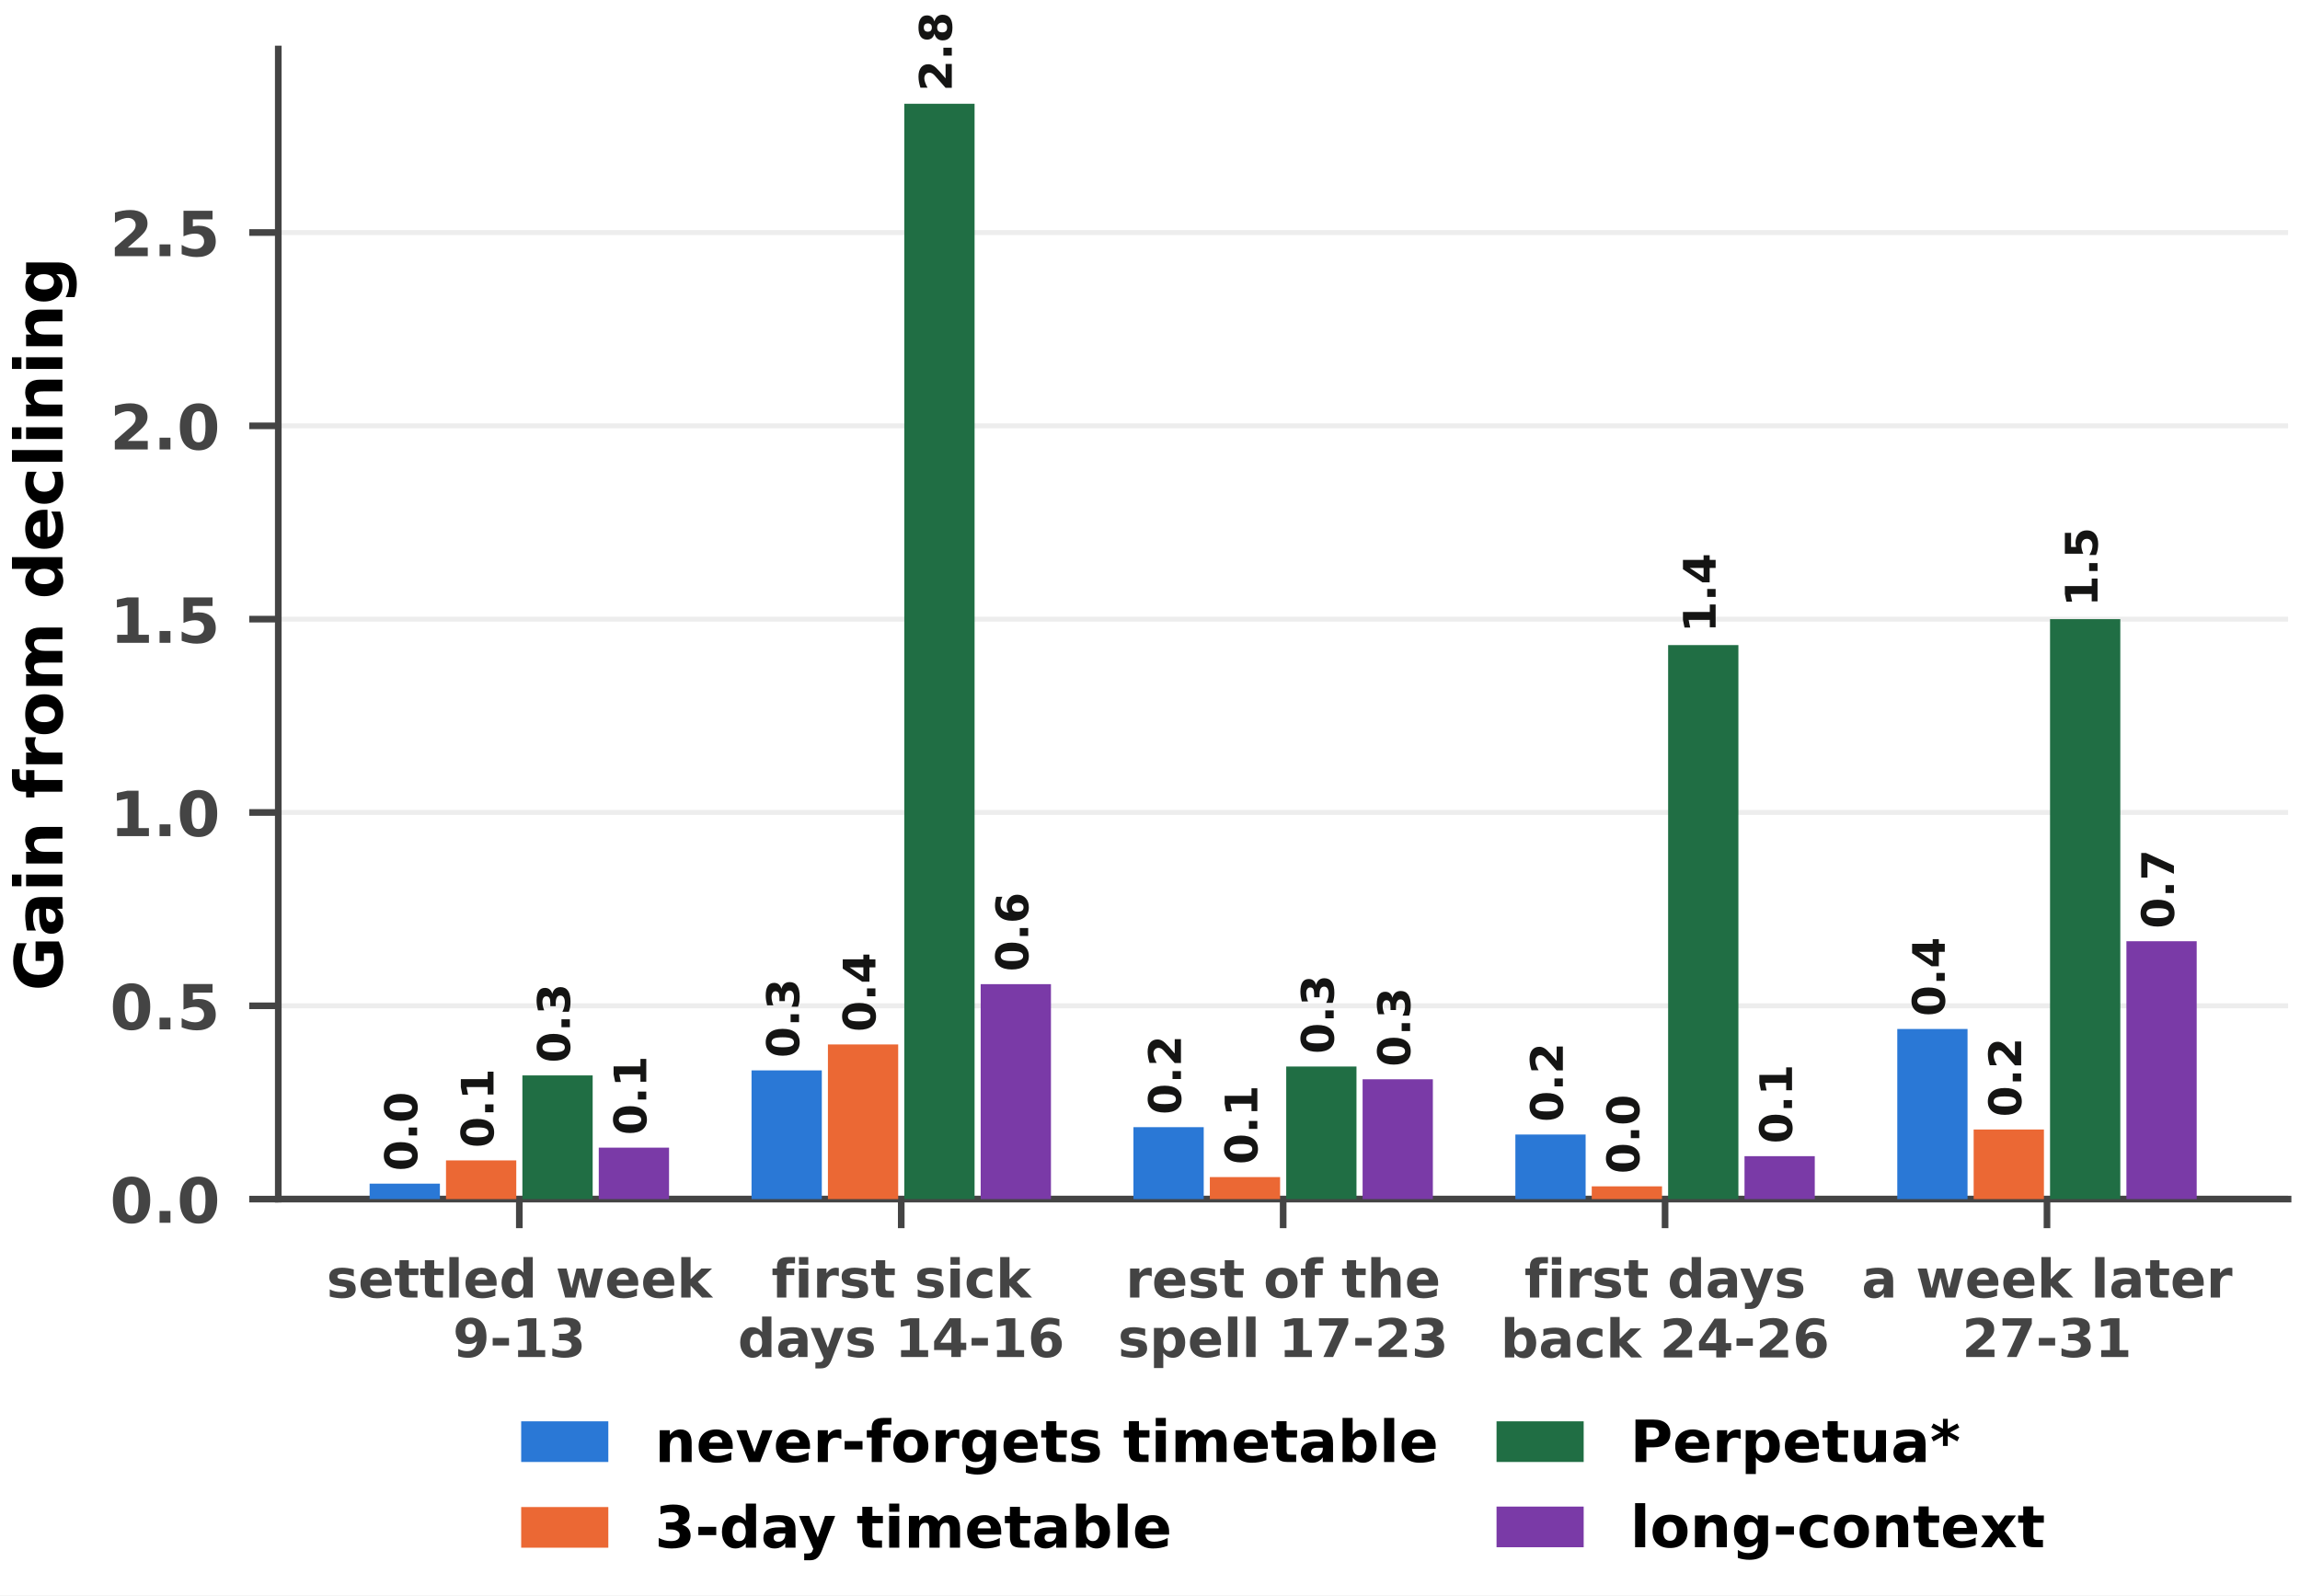
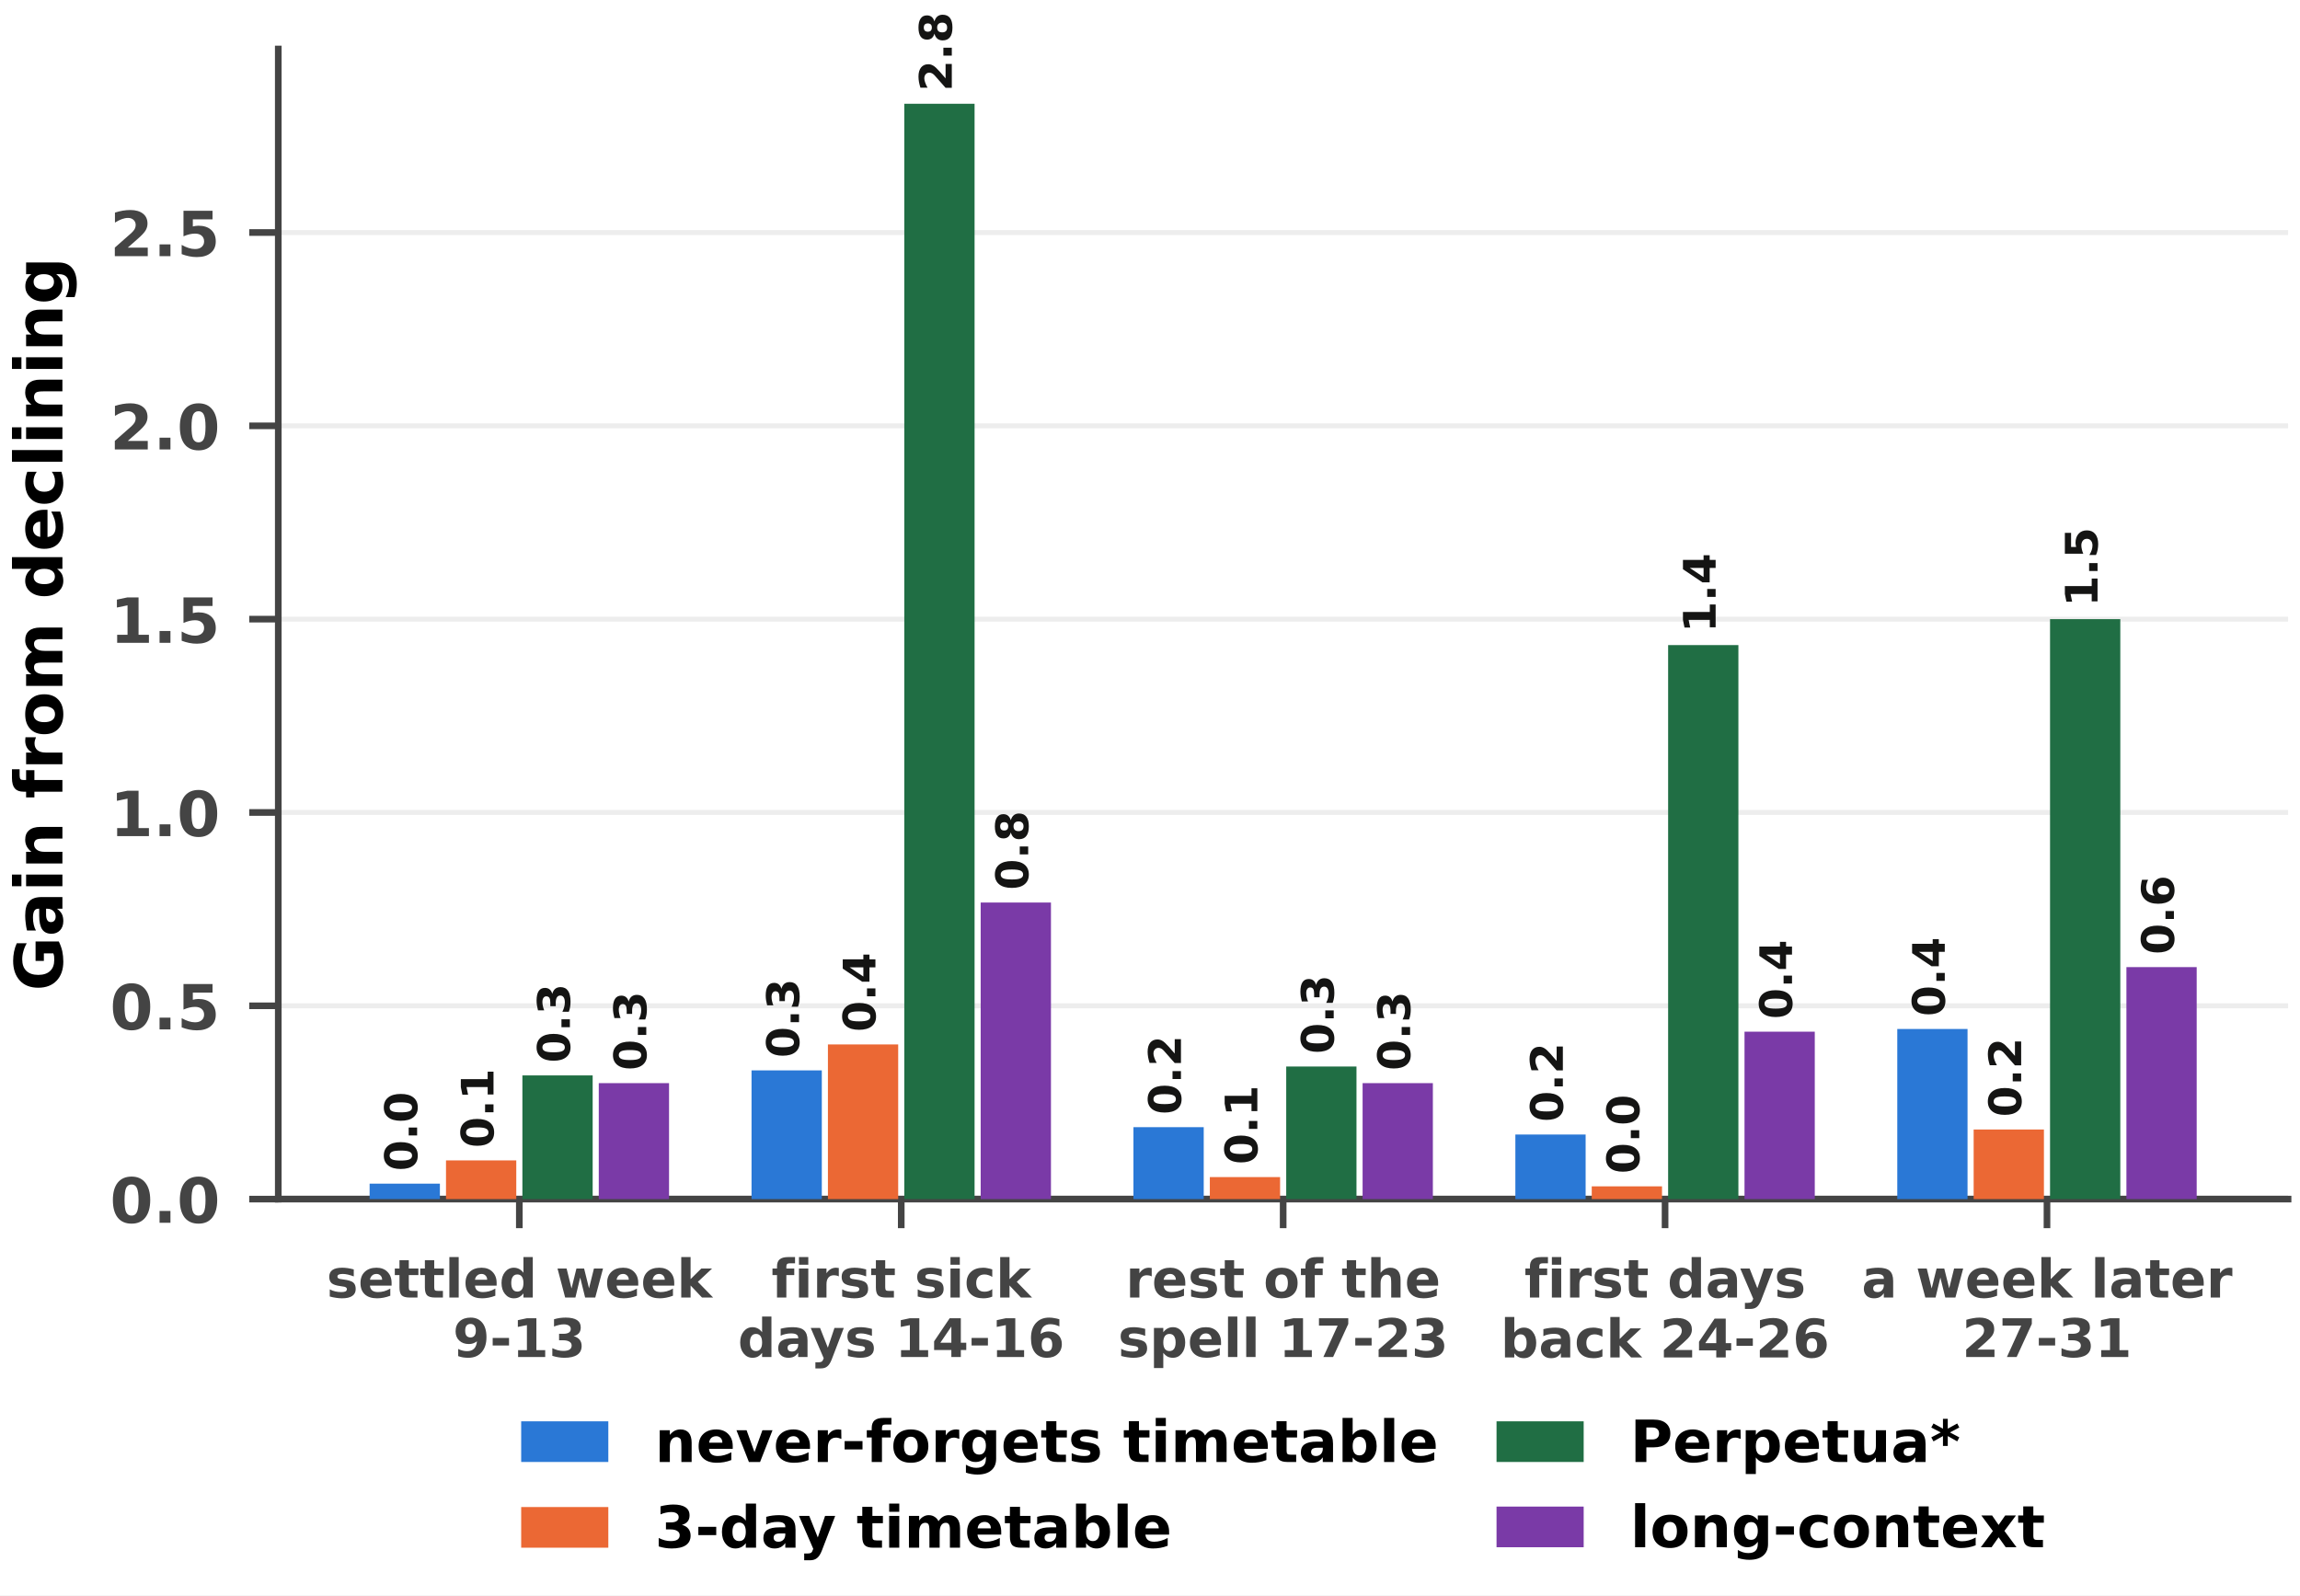
<svg xmlns="http://www.w3.org/2000/svg" xmlns:xlink="http://www.w3.org/1999/xlink" width="277.143pt" height="192.266pt" viewBox="0 0 277.143 192.266" version="1.1">
  <defs>
    <style type="text/css">*{stroke-linejoin: round; stroke-linecap: butt}</style>
  </defs>
  <g id="figure_1">
    <g id="patch_1">
      <path d="M 0 192.266  L 277.143 192.266  L 277.143 0  L 0 0  z " style="fill: #ffffff" />
    </g>
    <g id="axes_1">
      <g id="patch_2">
        <path d="M 33.531 144.506  L 275.703 144.506  L 275.703 5.906  L 33.531 5.906  z " style="fill: #ffffff" />
      </g>
      <g id="matplotlib.axis_1">
        <g id="xtick_1">
          <g id="line2d_1">
            <defs>
-               <path id="m7a05d4f6bb" d="M 0 0  L 0 3.5  " style="stroke: #444444; stroke-width: 0.8" />
+               <path id="m913ece2349" d="M 0 0  L 0 3.5  " style="stroke: #444444; stroke-width: 0.8" />
            </defs>
            <g>
-               <use xlink:href="#m7a05d4f6bb" x="62.578" y="144.506" style="fill: #444444; stroke: #444444; stroke-width: 0.8" />
+               <use xlink:href="#m913ece2349" x="62.578" y="144.506" style="fill: #444444; stroke: #444444; stroke-width: 0.8" />
            </g>
          </g>
          <g id="text_1">
            <text style="font-weight: 700; font-size: 6.4px; font-family: 'DejaVu Sans', 'Bitstream Vera Sans', 'Computer Modern Sans Serif', 'Lucida Grande', 'Verdana', 'Geneva', 'Lucid', 'Arial', 'Helvetica', 'Avant Garde', sans-serif; fill: #444444" transform="translate(39.34643 156.3686)">settled week</text>
            <text style="font-weight: 700; font-size: 6.4px; font-family: 'DejaVu Sans', 'Bitstream Vera Sans', 'Computer Modern Sans Serif', 'Lucida Grande', 'Verdana', 'Geneva', 'Lucid', 'Arial', 'Helvetica', 'Avant Garde', sans-serif; fill: #444444" transform="translate(54.57043 163.5352)">9-13</text>
          </g>
        </g>
        <g id="xtick_2">
          <g id="line2d_2">
            <g>
-               <use xlink:href="#m7a05d4f6bb" x="108.597" y="144.506" style="fill: #444444; stroke: #444444; stroke-width: 0.8" />
+               <use xlink:href="#m913ece2349" x="108.597" y="144.506" style="fill: #444444; stroke: #444444; stroke-width: 0.8" />
            </g>
          </g>
          <g id="text_2">
            <text style="font-weight: 700; font-size: 6.4px; font-family: 'DejaVu Sans', 'Bitstream Vera Sans', 'Computer Modern Sans Serif', 'Lucida Grande', 'Verdana', 'Geneva', 'Lucid', 'Arial', 'Helvetica', 'Avant Garde', sans-serif; fill: #444444" transform="translate(92.95574 156.3686)">first sick</text>
            <text style="font-weight: 700; font-size: 6.4px; font-family: 'DejaVu Sans', 'Bitstream Vera Sans', 'Computer Modern Sans Serif', 'Lucida Grande', 'Verdana', 'Geneva', 'Lucid', 'Arial', 'Helvetica', 'Avant Garde', sans-serif; fill: #444444" transform="translate(88.90874 163.5352)">days 14-16</text>
          </g>
        </g>
        <g id="xtick_3">
          <g id="line2d_3">
            <g>
-               <use xlink:href="#m7a05d4f6bb" x="154.617" y="144.506" style="fill: #444444; stroke: #444444; stroke-width: 0.8" />
+               <use xlink:href="#m913ece2349" x="154.617" y="144.506" style="fill: #444444; stroke: #444444; stroke-width: 0.8" />
            </g>
          </g>
          <g id="text_3">
            <text style="font-weight: 700; font-size: 6.4px; font-family: 'DejaVu Sans', 'Bitstream Vera Sans', 'Computer Modern Sans Serif', 'Lucida Grande', 'Verdana', 'Geneva', 'Lucid', 'Arial', 'Helvetica', 'Avant Garde', sans-serif; fill: #444444" transform="translate(135.6375 156.3686)">rest of the</text>
            <text style="font-weight: 700; font-size: 6.4px; font-family: 'DejaVu Sans', 'Bitstream Vera Sans', 'Computer Modern Sans Serif', 'Lucida Grande', 'Verdana', 'Geneva', 'Lucid', 'Arial', 'Helvetica', 'Avant Garde', sans-serif; fill: #444444" transform="translate(134.709 163.5352)">spell 17-23</text>
          </g>
        </g>
        <g id="xtick_4">
          <g id="line2d_4">
            <g>
-               <use xlink:href="#m7a05d4f6bb" x="200.636" y="144.506" style="fill: #444444; stroke: #444444; stroke-width: 0.8" />
+               <use xlink:href="#m913ece2349" x="200.636" y="144.506" style="fill: #444444; stroke: #444444; stroke-width: 0.8" />
            </g>
          </g>
          <g id="text_4">
            <text style="font-weight: 700; font-size: 6.4px; font-family: 'DejaVu Sans', 'Bitstream Vera Sans', 'Computer Modern Sans Serif', 'Lucida Grande', 'Verdana', 'Geneva', 'Lucid', 'Arial', 'Helvetica', 'Avant Garde', sans-serif; fill: #444444" transform="translate(183.6804 156.3686)">first days</text>
            <text style="font-weight: 700; font-size: 6.4px; font-family: 'DejaVu Sans', 'Bitstream Vera Sans', 'Computer Modern Sans Serif', 'Lucida Grande', 'Verdana', 'Geneva', 'Lucid', 'Arial', 'Helvetica', 'Avant Garde', sans-serif; fill: #444444" transform="translate(180.8129 163.5852)">back 24-26</text>
          </g>
        </g>
        <g id="xtick_5">
          <g id="line2d_5">
            <g>
-               <use xlink:href="#m7a05d4f6bb" x="246.655" y="144.506" style="fill: #444444; stroke: #444444; stroke-width: 0.8" />
+               <use xlink:href="#m913ece2349" x="246.655" y="144.506" style="fill: #444444; stroke: #444444; stroke-width: 0.8" />
            </g>
          </g>
          <g id="text_5">
            <text style="font-weight: 700; font-size: 6.4px; font-family: 'DejaVu Sans', 'Bitstream Vera Sans', 'Computer Modern Sans Serif', 'Lucida Grande', 'Verdana', 'Geneva', 'Lucid', 'Arial', 'Helvetica', 'Avant Garde', sans-serif; fill: #444444" transform="translate(224.3077 156.3686)">a week later</text>
            <text style="font-weight: 700; font-size: 6.4px; font-family: 'DejaVu Sans', 'Bitstream Vera Sans', 'Computer Modern Sans Serif', 'Lucida Grande', 'Verdana', 'Geneva', 'Lucid', 'Arial', 'Helvetica', 'Avant Garde', sans-serif; fill: #444444" transform="translate(236.4212 163.5352)">27-31</text>
          </g>
        </g>
      </g>
      <g id="matplotlib.axis_2">
        <g id="ytick_1">
          <g id="line2d_6">
-             <path d="M 33.531 144.506  L 275.703 144.506  " clip-path="url(#p3d6aab7f84)" style="fill: none; stroke: #dddddd; stroke-opacity: 0.5; stroke-width: 0.6; stroke-linecap: square" />
+             <path d="M 33.531 144.506  L 275.703 144.506  " clip-path="url(#p31fe84fa0a)" style="fill: none; stroke: #dddddd; stroke-opacity: 0.5; stroke-width: 0.6; stroke-linecap: square" />
          </g>
          <g id="line2d_7">
            <defs>
-               <path id="m0a2494571c" d="M 0 0  L -3.5 0  " style="stroke: #444444; stroke-width: 0.8" />
+               <path id="mdf02218958" d="M 0 0  L -3.5 0  " style="stroke: #444444; stroke-width: 0.8" />
            </defs>
            <g>
-               <use xlink:href="#m0a2494571c" x="33.531" y="144.506" style="fill: #444444; stroke: #444444; stroke-width: 0.8" />
+               <use xlink:href="#mdf02218958" x="33.531" y="144.506" style="fill: #444444; stroke: #444444; stroke-width: 0.8" />
            </g>
          </g>
          <g id="text_6">
            <text style="font-weight: 700; font-size: 7.5px; font-family: 'DejaVu Sans', 'Bitstream Vera Sans', 'Computer Modern Sans Serif', 'Lucida Grande', 'Verdana', 'Geneva', 'Lucid', 'Arial', 'Helvetica', 'Avant Garde', sans-serif; text-anchor: end; fill: #444444" x="26.531" y="147.355" transform="rotate(-0 26.53055 147.355)">0.0</text>
          </g>
        </g>
        <g id="ytick_2">
          <g id="line2d_8">
-             <path d="M 33.531 121.209  L 275.703 121.209  " clip-path="url(#p3d6aab7f84)" style="fill: none; stroke: #dddddd; stroke-opacity: 0.5; stroke-width: 0.6; stroke-linecap: square" />
+             <path d="M 33.531 121.209  L 275.703 121.209  " clip-path="url(#p31fe84fa0a)" style="fill: none; stroke: #dddddd; stroke-opacity: 0.5; stroke-width: 0.6; stroke-linecap: square" />
          </g>
          <g id="line2d_9">
            <g>
-               <use xlink:href="#m0a2494571c" x="33.531" y="121.209" style="fill: #444444; stroke: #444444; stroke-width: 0.8" />
+               <use xlink:href="#mdf02218958" x="33.531" y="121.209" style="fill: #444444; stroke: #444444; stroke-width: 0.8" />
            </g>
          </g>
          <g id="text_7">
            <text style="font-weight: 700; font-size: 7.5px; font-family: 'DejaVu Sans', 'Bitstream Vera Sans', 'Computer Modern Sans Serif', 'Lucida Grande', 'Verdana', 'Geneva', 'Lucid', 'Arial', 'Helvetica', 'Avant Garde', sans-serif; text-anchor: end; fill: #444444" x="26.531" y="124.058" transform="rotate(-0 26.53055 124.0581)">0.5</text>
          </g>
        </g>
        <g id="ytick_3">
          <g id="line2d_10">
-             <path d="M 33.531 97.912  L 275.703 97.912  " clip-path="url(#p3d6aab7f84)" style="fill: none; stroke: #dddddd; stroke-opacity: 0.5; stroke-width: 0.6; stroke-linecap: square" />
+             <path d="M 33.531 97.912  L 275.703 97.912  " clip-path="url(#p31fe84fa0a)" style="fill: none; stroke: #dddddd; stroke-opacity: 0.5; stroke-width: 0.6; stroke-linecap: square" />
          </g>
          <g id="line2d_11">
            <g>
-               <use xlink:href="#m0a2494571c" x="33.531" y="97.912" style="fill: #444444; stroke: #444444; stroke-width: 0.8" />
+               <use xlink:href="#mdf02218958" x="33.531" y="97.912" style="fill: #444444; stroke: #444444; stroke-width: 0.8" />
            </g>
          </g>
          <g id="text_8">
            <text style="font-weight: 700; font-size: 7.5px; font-family: 'DejaVu Sans', 'Bitstream Vera Sans', 'Computer Modern Sans Serif', 'Lucida Grande', 'Verdana', 'Geneva', 'Lucid', 'Arial', 'Helvetica', 'Avant Garde', sans-serif; text-anchor: end; fill: #444444" x="26.531" y="100.761" transform="rotate(-0 26.53055 100.7613)">1.0</text>
          </g>
        </g>
        <g id="ytick_4">
          <g id="line2d_12">
-             <path d="M 33.531 74.615  L 275.703 74.615  " clip-path="url(#p3d6aab7f84)" style="fill: none; stroke: #dddddd; stroke-opacity: 0.5; stroke-width: 0.6; stroke-linecap: square" />
+             <path d="M 33.531 74.615  L 275.703 74.615  " clip-path="url(#p31fe84fa0a)" style="fill: none; stroke: #dddddd; stroke-opacity: 0.5; stroke-width: 0.6; stroke-linecap: square" />
          </g>
          <g id="line2d_13">
            <g>
-               <use xlink:href="#m0a2494571c" x="33.531" y="74.615" style="fill: #444444; stroke: #444444; stroke-width: 0.8" />
+               <use xlink:href="#mdf02218958" x="33.531" y="74.615" style="fill: #444444; stroke: #444444; stroke-width: 0.8" />
            </g>
          </g>
          <g id="text_9">
            <text style="font-weight: 700; font-size: 7.5px; font-family: 'DejaVu Sans', 'Bitstream Vera Sans', 'Computer Modern Sans Serif', 'Lucida Grande', 'Verdana', 'Geneva', 'Lucid', 'Arial', 'Helvetica', 'Avant Garde', sans-serif; text-anchor: end; fill: #444444" x="26.531" y="77.464" transform="rotate(-0 26.53055 77.46443)">1.5</text>
          </g>
        </g>
        <g id="ytick_5">
          <g id="line2d_14">
-             <path d="M 33.531 51.318  L 275.703 51.318  " clip-path="url(#p3d6aab7f84)" style="fill: none; stroke: #dddddd; stroke-opacity: 0.5; stroke-width: 0.6; stroke-linecap: square" />
+             <path d="M 33.531 51.318  L 275.703 51.318  " clip-path="url(#p31fe84fa0a)" style="fill: none; stroke: #dddddd; stroke-opacity: 0.5; stroke-width: 0.6; stroke-linecap: square" />
          </g>
          <g id="line2d_15">
            <g>
-               <use xlink:href="#m0a2494571c" x="33.531" y="51.318" style="fill: #444444; stroke: #444444; stroke-width: 0.8" />
+               <use xlink:href="#mdf02218958" x="33.531" y="51.318" style="fill: #444444; stroke: #444444; stroke-width: 0.8" />
            </g>
          </g>
          <g id="text_10">
            <text style="font-weight: 700; font-size: 7.5px; font-family: 'DejaVu Sans', 'Bitstream Vera Sans', 'Computer Modern Sans Serif', 'Lucida Grande', 'Verdana', 'Geneva', 'Lucid', 'Arial', 'Helvetica', 'Avant Garde', sans-serif; text-anchor: end; fill: #444444" x="26.531" y="54.168" transform="rotate(-0 26.53055 54.16757)">2.0</text>
          </g>
        </g>
        <g id="ytick_6">
          <g id="line2d_16">
-             <path d="M 33.531 28.021  L 275.703 28.021  " clip-path="url(#p3d6aab7f84)" style="fill: none; stroke: #dddddd; stroke-opacity: 0.5; stroke-width: 0.6; stroke-linecap: square" />
+             <path d="M 33.531 28.021  L 275.703 28.021  " clip-path="url(#p31fe84fa0a)" style="fill: none; stroke: #dddddd; stroke-opacity: 0.5; stroke-width: 0.6; stroke-linecap: square" />
          </g>
          <g id="line2d_17">
            <g>
-               <use xlink:href="#m0a2494571c" x="33.531" y="28.021" style="fill: #444444; stroke: #444444; stroke-width: 0.8" />
+               <use xlink:href="#mdf02218958" x="33.531" y="28.021" style="fill: #444444; stroke: #444444; stroke-width: 0.8" />
            </g>
          </g>
          <g id="text_11">
            <text style="font-weight: 700; font-size: 7.5px; font-family: 'DejaVu Sans', 'Bitstream Vera Sans', 'Computer Modern Sans Serif', 'Lucida Grande', 'Verdana', 'Geneva', 'Lucid', 'Arial', 'Helvetica', 'Avant Garde', sans-serif; text-anchor: end; fill: #444444" x="26.531" y="30.871" transform="rotate(-0 26.53055 30.87072)">2.5</text>
          </g>
        </g>
        <g id="text_12">
          <text style="font-weight: 700; font-size: 8px; font-family: 'DejaVu Sans', 'Bitstream Vera Sans', 'Computer Modern Sans Serif', 'Lucida Grande', 'Verdana', 'Geneva', 'Lucid', 'Arial', 'Helvetica', 'Avant Garde', sans-serif; text-anchor: middle" x="7.519" y="75.206" transform="rotate(-90 7.51875 75.20559)">Gain from declining</text>
        </g>
      </g>
      <g id="line2d_18">
-         <path d="M 33.531 144.506  L 275.703 144.506  " clip-path="url(#p3d6aab7f84)" style="fill: none; stroke: #141413; stroke-width: 0.8; stroke-linecap: square" />
+         <path d="M 33.531 144.506  L 275.703 144.506  " clip-path="url(#p31fe84fa0a)" style="fill: none; stroke: #141413; stroke-width: 0.8; stroke-linecap: square" />
      </g>
      <g id="patch_3">
        <path d="M 33.531 144.506  L 33.531 5.906  " style="fill: none; stroke: #444444; stroke-width: 0.8; stroke-linejoin: miter; stroke-linecap: square" />
      </g>
      <g id="patch_4">
        <path d="M 33.531 144.506  L 275.703 144.506  " style="fill: none; stroke: #444444; stroke-width: 0.8; stroke-linejoin: miter; stroke-linecap: square" />
      </g>
      <g id="patch_5">
-         <path d="M 44.538 144.506  L 53.006 144.506  L 53.006 142.642  L 44.538 142.642  z " clip-path="url(#p3d6aab7f84)" style="fill: #2a78d6" />
+         <path d="M 44.538 144.506  L 53.006 144.506  L 53.006 142.642  L 44.538 142.642  z " clip-path="url(#p31fe84fa0a)" style="fill: #2a78d6" />
      </g>
      <g id="patch_6">
-         <path d="M 90.558 144.506  L 99.025 144.506  L 99.025 128.99  L 90.558 128.99  z " clip-path="url(#p3d6aab7f84)" style="fill: #2a78d6" />
+         <path d="M 90.558 144.506  L 99.025 144.506  L 99.025 128.99  L 90.558 128.99  z " clip-path="url(#p31fe84fa0a)" style="fill: #2a78d6" />
      </g>
      <g id="patch_7">
-         <path d="M 136.577 144.506  L 145.045 144.506  L 145.045 135.839  L 136.577 135.839  z " clip-path="url(#p3d6aab7f84)" style="fill: #2a78d6" />
+         <path d="M 136.577 144.506  L 145.045 144.506  L 145.045 135.839  L 136.577 135.839  z " clip-path="url(#p31fe84fa0a)" style="fill: #2a78d6" />
      </g>
      <g id="patch_8">
-         <path d="M 182.596 144.506  L 191.064 144.506  L 191.064 136.724  L 182.596 136.724  z " clip-path="url(#p3d6aab7f84)" style="fill: #2a78d6" />
+         <path d="M 182.596 144.506  L 191.064 144.506  L 191.064 136.724  L 182.596 136.724  z " clip-path="url(#p31fe84fa0a)" style="fill: #2a78d6" />
      </g>
      <g id="patch_9">
-         <path d="M 228.616 144.506  L 237.083 144.506  L 237.083 124.004  L 228.616 124.004  z " clip-path="url(#p3d6aab7f84)" style="fill: #2a78d6" />
+         <path d="M 228.616 144.506  L 237.083 144.506  L 237.083 124.004  L 228.616 124.004  z " clip-path="url(#p31fe84fa0a)" style="fill: #2a78d6" />
      </g>
      <g id="text_13">
        <text style="font-weight: 700; font-size: 5.4px; font-family: 'DejaVu Sans', 'Bitstream Vera Sans', 'Computer Modern Sans Serif', 'Lucida Grande', 'Verdana', 'Geneva', 'Lucid', 'Arial', 'Helvetica', 'Avant Garde', sans-serif; fill: #141413" transform="translate(50.2622 141.1418) rotate(-90)">0.0</text>
      </g>
      <g id="text_14">
        <text style="font-weight: 700; font-size: 5.4px; font-family: 'DejaVu Sans', 'Bitstream Vera Sans', 'Computer Modern Sans Serif', 'Lucida Grande', 'Verdana', 'Geneva', 'Lucid', 'Arial', 'Helvetica', 'Avant Garde', sans-serif; fill: #141413" transform="translate(96.28151 127.4899) rotate(-90)">0.3</text>
      </g>
      <g id="text_15">
        <text style="font-weight: 700; font-size: 5.4px; font-family: 'DejaVu Sans', 'Bitstream Vera Sans', 'Computer Modern Sans Serif', 'Lucida Grande', 'Verdana', 'Geneva', 'Lucid', 'Arial', 'Helvetica', 'Avant Garde', sans-serif; fill: #141413" transform="translate(142.3008 134.3392) rotate(-90)">0.2</text>
      </g>
      <g id="text_16">
        <text style="font-weight: 700; font-size: 5.4px; font-family: 'DejaVu Sans', 'Bitstream Vera Sans', 'Computer Modern Sans Serif', 'Lucida Grande', 'Verdana', 'Geneva', 'Lucid', 'Arial', 'Helvetica', 'Avant Garde', sans-serif; fill: #141413" transform="translate(188.3201 135.2244) rotate(-90)">0.2</text>
      </g>
      <g id="text_17">
        <text style="font-weight: 700; font-size: 5.4px; font-family: 'DejaVu Sans', 'Bitstream Vera Sans', 'Computer Modern Sans Serif', 'Lucida Grande', 'Verdana', 'Geneva', 'Lucid', 'Arial', 'Helvetica', 'Avant Garde', sans-serif; fill: #141413" transform="translate(234.3394 122.5044) rotate(-90)">0.4</text>
      </g>
      <g id="patch_10">
-         <path d="M 53.742 144.506  L 62.21 144.506  L 62.21 139.846  L 53.742 139.846  z " clip-path="url(#p3d6aab7f84)" style="fill: #eb6834" />
+         <path d="M 53.742 144.506  L 62.21 144.506  L 62.21 139.846  L 53.742 139.846  z " clip-path="url(#p31fe84fa0a)" style="fill: #eb6834" />
      </g>
      <g id="patch_11">
-         <path d="M 99.762 144.506  L 108.229 144.506  L 108.229 125.868  L 99.762 125.868  z " clip-path="url(#p3d6aab7f84)" style="fill: #eb6834" />
+         <path d="M 99.762 144.506  L 108.229 144.506  L 108.229 125.868  L 99.762 125.868  z " clip-path="url(#p31fe84fa0a)" style="fill: #eb6834" />
      </g>
      <g id="patch_12">
-         <path d="M 145.781 144.506  L 154.248 144.506  L 154.248 141.85  L 145.781 141.85  z " clip-path="url(#p3d6aab7f84)" style="fill: #eb6834" />
+         <path d="M 145.781 144.506  L 154.248 144.506  L 154.248 141.85  L 145.781 141.85  z " clip-path="url(#p31fe84fa0a)" style="fill: #eb6834" />
      </g>
      <g id="patch_13">
-         <path d="M 191.8 144.506  L 200.268 144.506  L 200.268 142.968  L 191.8 142.968  z " clip-path="url(#p3d6aab7f84)" style="fill: #eb6834" />
+         <path d="M 191.8 144.506  L 200.268 144.506  L 200.268 142.968  L 191.8 142.968  z " clip-path="url(#p31fe84fa0a)" style="fill: #eb6834" />
      </g>
      <g id="patch_14">
-         <path d="M 237.819 144.506  L 246.287 144.506  L 246.287 136.119  L 237.819 136.119  z " clip-path="url(#p3d6aab7f84)" style="fill: #eb6834" />
+         <path d="M 237.819 144.506  L 246.287 144.506  L 246.287 136.119  L 237.819 136.119  z " clip-path="url(#p31fe84fa0a)" style="fill: #eb6834" />
      </g>
      <g id="text_18">
        <text style="font-weight: 700; font-size: 5.4px; font-family: 'DejaVu Sans', 'Bitstream Vera Sans', 'Computer Modern Sans Serif', 'Lucida Grande', 'Verdana', 'Geneva', 'Lucid', 'Arial', 'Helvetica', 'Avant Garde', sans-serif; fill: #141413" transform="translate(59.46607 138.3462) rotate(-90)">0.1</text>
      </g>
      <g id="text_19">
        <text style="font-weight: 700; font-size: 5.4px; font-family: 'DejaVu Sans', 'Bitstream Vera Sans', 'Computer Modern Sans Serif', 'Lucida Grande', 'Verdana', 'Geneva', 'Lucid', 'Arial', 'Helvetica', 'Avant Garde', sans-serif; fill: #141413" transform="translate(105.4854 124.3681) rotate(-90)">0.4</text>
      </g>
      <g id="text_20">
        <text style="font-weight: 700; font-size: 5.4px; font-family: 'DejaVu Sans', 'Bitstream Vera Sans', 'Computer Modern Sans Serif', 'Lucida Grande', 'Verdana', 'Geneva', 'Lucid', 'Arial', 'Helvetica', 'Avant Garde', sans-serif; fill: #141413" transform="translate(151.5047 140.3498) rotate(-90)">0.1</text>
      </g>
      <g id="text_21">
        <text style="font-weight: 700; font-size: 5.4px; font-family: 'DejaVu Sans', 'Bitstream Vera Sans', 'Computer Modern Sans Serif', 'Lucida Grande', 'Verdana', 'Geneva', 'Lucid', 'Arial', 'Helvetica', 'Avant Garde', sans-serif; fill: #141413" transform="translate(197.524 141.468) rotate(-90)">0.0</text>
      </g>
      <g id="text_22">
        <text style="font-weight: 700; font-size: 5.4px; font-family: 'DejaVu Sans', 'Bitstream Vera Sans', 'Computer Modern Sans Serif', 'Lucida Grande', 'Verdana', 'Geneva', 'Lucid', 'Arial', 'Helvetica', 'Avant Garde', sans-serif; fill: #141413" transform="translate(243.5433 134.6187) rotate(-90)">0.2</text>
      </g>
      <g id="patch_15">
-         <path d="M 62.946 144.506  L 71.414 144.506  L 71.414 129.596  L 62.946 129.596  z " clip-path="url(#p3d6aab7f84)" style="fill: #206e44" />
+         <path d="M 62.946 144.506  L 71.414 144.506  L 71.414 129.596  L 62.946 129.596  z " clip-path="url(#p31fe84fa0a)" style="fill: #206e44" />
      </g>
      <g id="patch_16">
-         <path d="M 108.965 144.506  L 117.433 144.506  L 117.433 12.506  L 108.965 12.506  z " clip-path="url(#p3d6aab7f84)" style="fill: #206e44" />
+         <path d="M 108.965 144.506  L 117.433 144.506  L 117.433 12.506  L 108.965 12.506  z " clip-path="url(#p31fe84fa0a)" style="fill: #206e44" />
      </g>
      <g id="patch_17">
-         <path d="M 154.985 144.506  L 163.452 144.506  L 163.452 128.524  L 154.985 128.524  z " clip-path="url(#p3d6aab7f84)" style="fill: #206e44" />
+         <path d="M 154.985 144.506  L 163.452 144.506  L 163.452 128.524  L 154.985 128.524  z " clip-path="url(#p31fe84fa0a)" style="fill: #206e44" />
      </g>
      <g id="patch_18">
-         <path d="M 201.004 144.506  L 209.472 144.506  L 209.472 77.737  L 201.004 77.737  z " clip-path="url(#p3d6aab7f84)" style="fill: #206e44" />
+         <path d="M 201.004 144.506  L 209.472 144.506  L 209.472 77.737  L 201.004 77.737  z " clip-path="url(#p31fe84fa0a)" style="fill: #206e44" />
      </g>
      <g id="patch_19">
-         <path d="M 247.023 144.506  L 255.491 144.506  L 255.491 74.615  L 247.023 74.615  z " clip-path="url(#p3d6aab7f84)" style="fill: #206e44" />
+         <path d="M 247.023 144.506  L 255.491 144.506  L 255.491 74.615  L 247.023 74.615  z " clip-path="url(#p31fe84fa0a)" style="fill: #206e44" />
      </g>
      <g id="text_23">
        <text style="font-weight: 700; font-size: 5.4px; font-family: 'DejaVu Sans', 'Bitstream Vera Sans', 'Computer Modern Sans Serif', 'Lucida Grande', 'Verdana', 'Geneva', 'Lucid', 'Arial', 'Helvetica', 'Avant Garde', sans-serif; fill: #141413" transform="translate(68.66993 128.0956) rotate(-90)">0.3</text>
      </g>
      <g id="text_24">
        <text style="font-weight: 700; font-size: 5.4px; font-family: 'DejaVu Sans', 'Bitstream Vera Sans', 'Computer Modern Sans Serif', 'Lucida Grande', 'Verdana', 'Geneva', 'Lucid', 'Arial', 'Helvetica', 'Avant Garde', sans-serif; fill: #141413" transform="translate(114.6892 11.00559) rotate(-90)">2.8</text>
      </g>
      <g id="text_25">
        <text style="font-weight: 700; font-size: 5.4px; font-family: 'DejaVu Sans', 'Bitstream Vera Sans', 'Computer Modern Sans Serif', 'Lucida Grande', 'Verdana', 'Geneva', 'Lucid', 'Arial', 'Helvetica', 'Avant Garde', sans-serif; fill: #141413" transform="translate(160.7085 127.0239) rotate(-90)">0.3</text>
      </g>
      <g id="text_26">
        <text style="font-weight: 700; font-size: 5.4px; font-family: 'DejaVu Sans', 'Bitstream Vera Sans', 'Computer Modern Sans Serif', 'Lucida Grande', 'Verdana', 'Geneva', 'Lucid', 'Arial', 'Helvetica', 'Avant Garde', sans-serif; fill: #141413" transform="translate(206.7278 76.2368) rotate(-90)">1.4</text>
      </g>
      <g id="text_27">
        <text style="font-weight: 700; font-size: 5.4px; font-family: 'DejaVu Sans', 'Bitstream Vera Sans', 'Computer Modern Sans Serif', 'Lucida Grande', 'Verdana', 'Geneva', 'Lucid', 'Arial', 'Helvetica', 'Avant Garde', sans-serif; fill: #141413" transform="translate(252.7472 73.11502) rotate(-90)">1.5</text>
      </g>
      <g id="patch_20">
-         <path d="M 72.15 144.506  L 80.618 144.506  L 80.618 138.309  L 72.15 138.309  z " clip-path="url(#p3d6aab7f84)" style="fill: #7a3aa7" />
+         <path d="M 72.15 144.506  L 80.618 144.506  L 80.618 130.527  L 72.15 130.527  z " clip-path="url(#p31fe84fa0a)" style="fill: #7a3aa7" />
      </g>
      <g id="patch_21">
-         <path d="M 118.169 144.506  L 126.637 144.506  L 126.637 118.599  L 118.169 118.599  z " clip-path="url(#p3d6aab7f84)" style="fill: #7a3aa7" />
+         <path d="M 118.169 144.506  L 126.637 144.506  L 126.637 108.768  L 118.169 108.768  z " clip-path="url(#p31fe84fa0a)" style="fill: #7a3aa7" />
      </g>
      <g id="patch_22">
-         <path d="M 164.189 144.506  L 172.656 144.506  L 172.656 130.062  L 164.189 130.062  z " clip-path="url(#p3d6aab7f84)" style="fill: #7a3aa7" />
+         <path d="M 164.189 144.506  L 172.656 144.506  L 172.656 130.527  L 164.189 130.527  z " clip-path="url(#p31fe84fa0a)" style="fill: #7a3aa7" />
      </g>
      <g id="patch_23">
-         <path d="M 210.208 144.506  L 218.675 144.506  L 218.675 139.334  L 210.208 139.334  z " clip-path="url(#p3d6aab7f84)" style="fill: #7a3aa7" />
+         <path d="M 210.208 144.506  L 218.675 144.506  L 218.675 124.331  L 210.208 124.331  z " clip-path="url(#p31fe84fa0a)" style="fill: #7a3aa7" />
      </g>
      <g id="patch_24">
-         <path d="M 256.227 144.506  L 264.695 144.506  L 264.695 113.428  L 256.227 113.428  z " clip-path="url(#p3d6aab7f84)" style="fill: #7a3aa7" />
+         <path d="M 256.227 144.506  L 264.695 144.506  L 264.695 116.549  L 256.227 116.549  z " clip-path="url(#p31fe84fa0a)" style="fill: #7a3aa7" />
      </g>
      <g id="text_28">
-         <text style="font-weight: 700; font-size: 5.4px; font-family: 'DejaVu Sans', 'Bitstream Vera Sans', 'Computer Modern Sans Serif', 'Lucida Grande', 'Verdana', 'Geneva', 'Lucid', 'Arial', 'Helvetica', 'Avant Garde', sans-serif; fill: #141413" transform="translate(77.87379 136.8086) rotate(-90)">0.1</text>
+         <text style="font-weight: 700; font-size: 5.4px; font-family: 'DejaVu Sans', 'Bitstream Vera Sans', 'Computer Modern Sans Serif', 'Lucida Grande', 'Verdana', 'Geneva', 'Lucid', 'Arial', 'Helvetica', 'Avant Garde', sans-serif; fill: #141413" transform="translate(77.87379 129.0275) rotate(-90)">0.3</text>
      </g>
      <g id="text_29">
-         <text style="font-weight: 700; font-size: 5.4px; font-family: 'DejaVu Sans', 'Bitstream Vera Sans', 'Computer Modern Sans Serif', 'Lucida Grande', 'Verdana', 'Geneva', 'Lucid', 'Arial', 'Helvetica', 'Avant Garde', sans-serif; fill: #141413" transform="translate(123.8931 117.0995) rotate(-90)">0.6</text>
+         <text style="font-weight: 700; font-size: 5.4px; font-family: 'DejaVu Sans', 'Bitstream Vera Sans', 'Computer Modern Sans Serif', 'Lucida Grande', 'Verdana', 'Geneva', 'Lucid', 'Arial', 'Helvetica', 'Avant Garde', sans-serif; fill: #141413" transform="translate(123.8931 107.2682) rotate(-90)">0.8</text>
      </g>
      <g id="text_30">
-         <text style="font-weight: 700; font-size: 5.4px; font-family: 'DejaVu Sans', 'Bitstream Vera Sans', 'Computer Modern Sans Serif', 'Lucida Grande', 'Verdana', 'Geneva', 'Lucid', 'Arial', 'Helvetica', 'Avant Garde', sans-serif; fill: #141413" transform="translate(169.9124 128.5615) rotate(-90)">0.3</text>
+         <text style="font-weight: 700; font-size: 5.4px; font-family: 'DejaVu Sans', 'Bitstream Vera Sans', 'Computer Modern Sans Serif', 'Lucida Grande', 'Verdana', 'Geneva', 'Lucid', 'Arial', 'Helvetica', 'Avant Garde', sans-serif; fill: #141413" transform="translate(169.9124 129.0275) rotate(-90)">0.3</text>
      </g>
      <g id="text_31">
-         <text style="font-weight: 700; font-size: 5.4px; font-family: 'DejaVu Sans', 'Bitstream Vera Sans', 'Computer Modern Sans Serif', 'Lucida Grande', 'Verdana', 'Geneva', 'Lucid', 'Arial', 'Helvetica', 'Avant Garde', sans-serif; fill: #141413" transform="translate(215.9317 137.8337) rotate(-90)">0.1</text>
+         <text style="font-weight: 700; font-size: 5.4px; font-family: 'DejaVu Sans', 'Bitstream Vera Sans', 'Computer Modern Sans Serif', 'Lucida Grande', 'Verdana', 'Geneva', 'Lucid', 'Arial', 'Helvetica', 'Avant Garde', sans-serif; fill: #141413" transform="translate(215.9317 122.8305) rotate(-90)">0.4</text>
      </g>
      <g id="text_32">
-         <text style="font-weight: 700; font-size: 5.4px; font-family: 'DejaVu Sans', 'Bitstream Vera Sans', 'Computer Modern Sans Serif', 'Lucida Grande', 'Verdana', 'Geneva', 'Lucid', 'Arial', 'Helvetica', 'Avant Garde', sans-serif; fill: #141413" transform="translate(261.951 111.9276) rotate(-90)">0.7</text>
+         <text style="font-weight: 700; font-size: 5.4px; font-family: 'DejaVu Sans', 'Bitstream Vera Sans', 'Computer Modern Sans Serif', 'Lucida Grande', 'Verdana', 'Geneva', 'Lucid', 'Arial', 'Helvetica', 'Avant Garde', sans-serif; fill: #141413" transform="translate(261.951 115.0494) rotate(-90)">0.6</text>
      </g>
      <g id="legend_1">
        <g id="patch_25">
          <path d="M 62.801 176.186  L 73.301 176.186  L 73.301 171.286  L 62.801 171.286  z " style="fill: #2a78d6" />
        </g>
        <g id="text_33">
          <text style="font-weight: 700; font-size: 7px; font-family: 'DejaVu Sans', 'Bitstream Vera Sans', 'Computer Modern Sans Serif', 'Lucida Grande', 'Verdana', 'Geneva', 'Lucid', 'Arial', 'Helvetica', 'Avant Garde', sans-serif; text-anchor: start" x="78.901" y="176.186" transform="rotate(-0 78.90061 176.1865)">never-forgets timetable</text>
        </g>
        <g id="patch_26">
          <path d="M 62.801 186.516  L 73.301 186.516  L 73.301 181.616  L 62.801 181.616  z " style="fill: #eb6834" />
        </g>
        <g id="text_34">
          <text style="font-weight: 700; font-size: 7px; font-family: 'DejaVu Sans', 'Bitstream Vera Sans', 'Computer Modern Sans Serif', 'Lucida Grande', 'Verdana', 'Geneva', 'Lucid', 'Arial', 'Helvetica', 'Avant Garde', sans-serif; text-anchor: start" x="78.901" y="186.516" transform="rotate(-0 78.90061 186.5159)">3-day timetable</text>
        </g>
        <g id="patch_27">
          <path d="M 180.328 176.186  L 190.828 176.186  L 190.828 171.286  L 180.328 171.286  z " style="fill: #206e44" />
        </g>
        <g id="text_35">
          <text style="font-weight: 700; font-size: 7px; font-family: 'DejaVu Sans', 'Bitstream Vera Sans', 'Computer Modern Sans Serif', 'Lucida Grande', 'Verdana', 'Geneva', 'Lucid', 'Arial', 'Helvetica', 'Avant Garde', sans-serif; text-anchor: start" x="196.428" y="176.186" transform="rotate(-0 196.4284 176.1865)">Perpetua*</text>
        </g>
        <g id="patch_28">
          <path d="M 180.328 186.461  L 190.828 186.461  L 190.828 181.561  L 180.328 181.561  z " style="fill: #7a3aa7" />
        </g>
        <g id="text_36">
          <text style="font-weight: 700; font-size: 7px; font-family: 'DejaVu Sans', 'Bitstream Vera Sans', 'Computer Modern Sans Serif', 'Lucida Grande', 'Verdana', 'Geneva', 'Lucid', 'Arial', 'Helvetica', 'Avant Garde', sans-serif; text-anchor: start" x="196.428" y="186.461" transform="rotate(-0 196.4284 186.4612)">long-context</text>
        </g>
      </g>
    </g>
  </g>
  <defs>
-     <clipPath id="p3d6aab7f84">
+     <clipPath id="p31fe84fa0a">
      <rect x="33.531" y="5.906" width="242.172" height="138.6" />
    </clipPath>
  </defs>
</svg>
